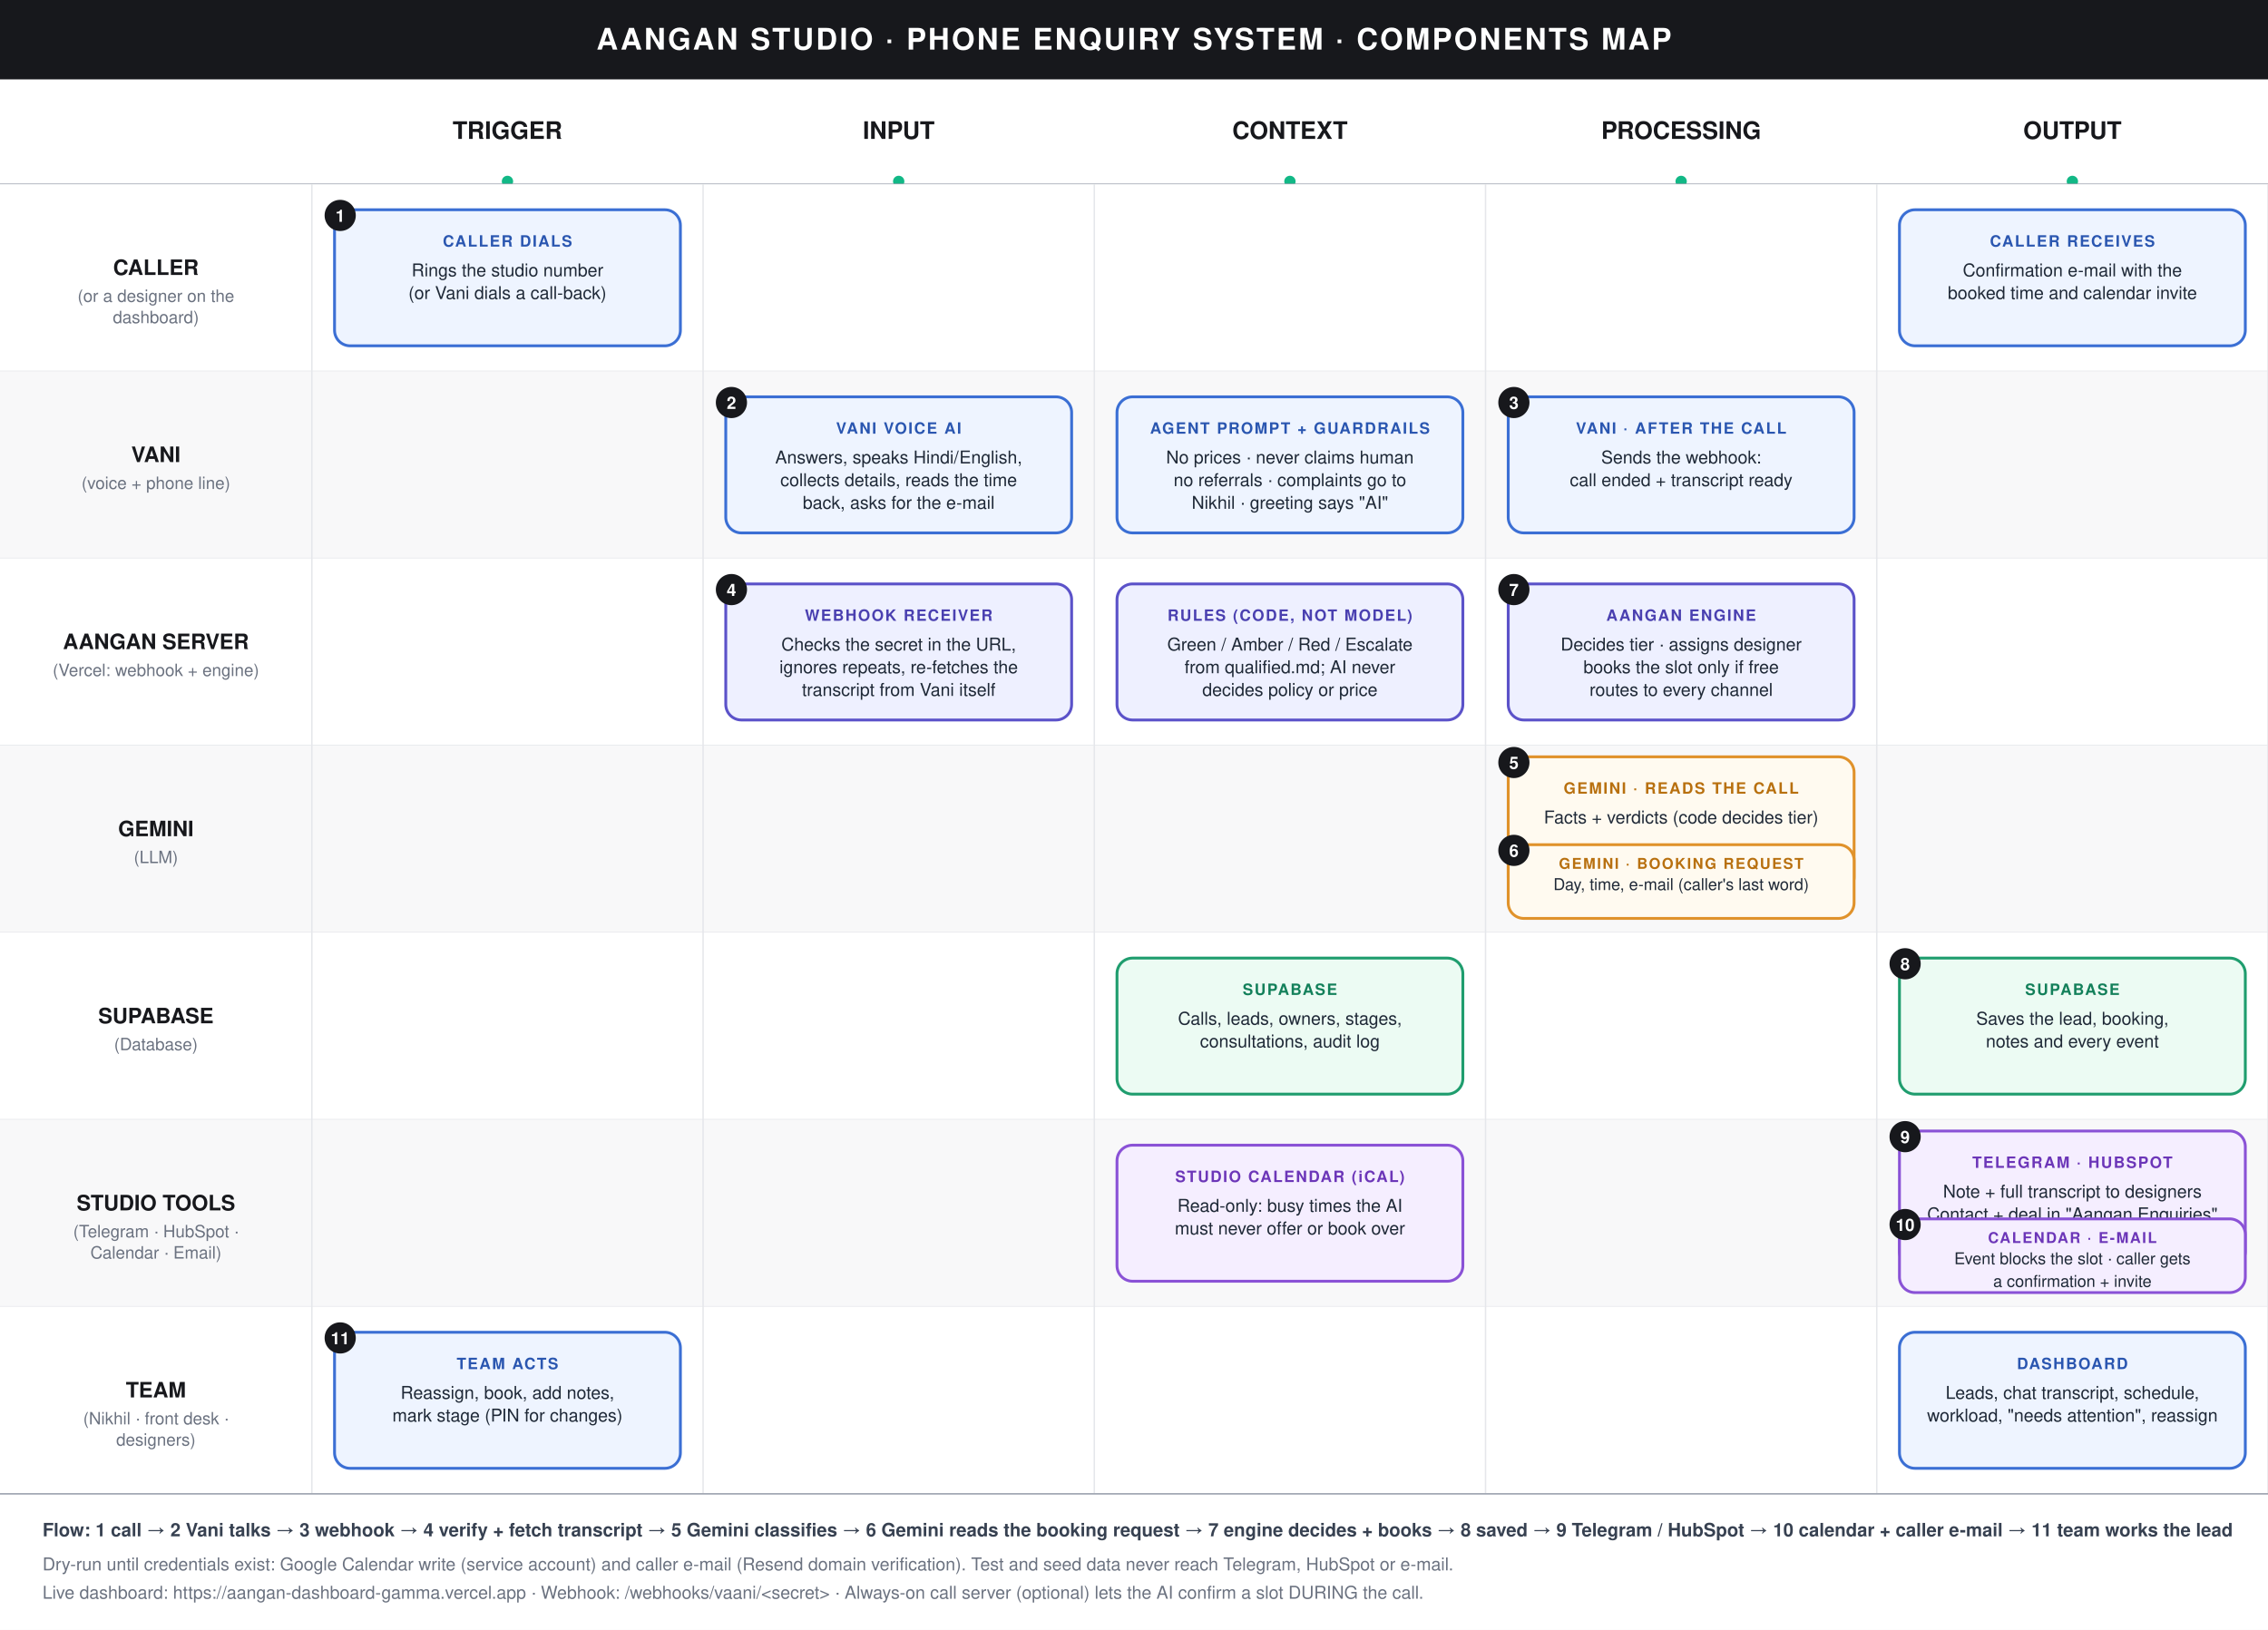
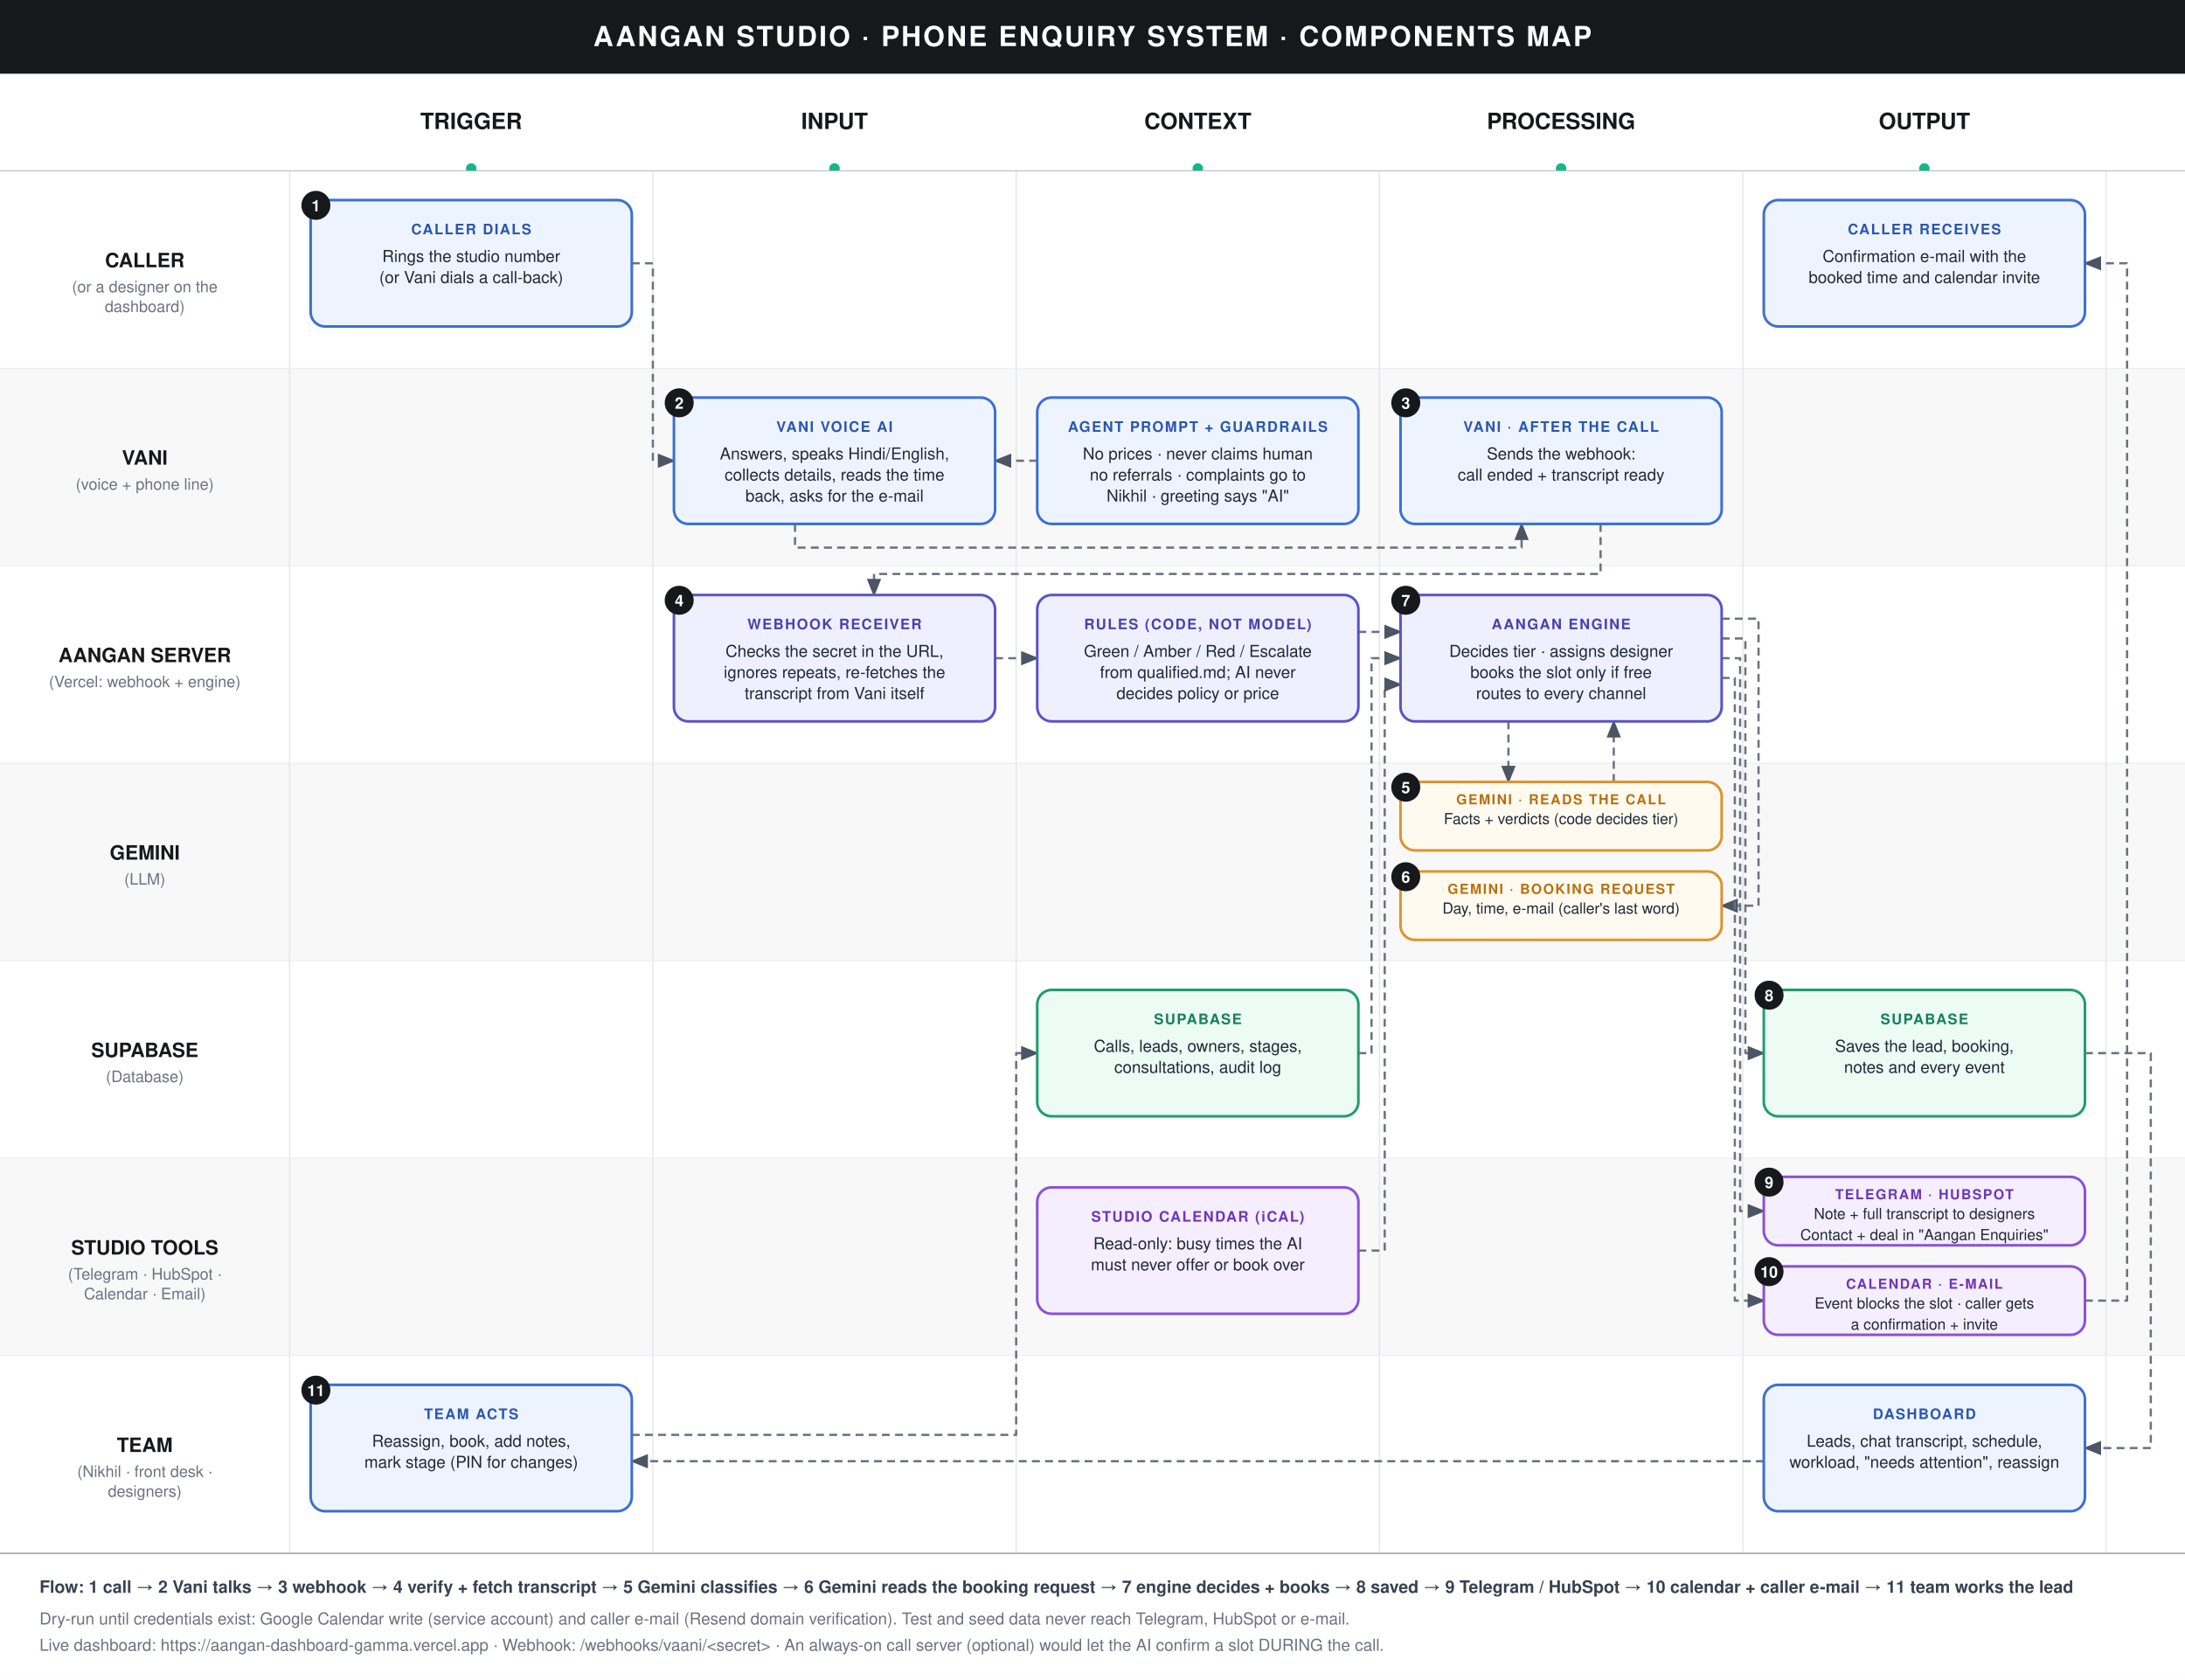
- <svg xmlns="http://www.w3.org/2000/svg" viewBox="0 0 1600 1150" width="1600" height="1150" font-family="Segoe UI, Helvetica, Arial, sans-serif">
-   <rect width="1600" height="1150" fill="#ffffff" />
-   <rect width="1600" height="56" fill="#17181c" />
-   <text x="800" y="35" fill="#fff" font-size="21" font-weight="700" text-anchor="middle" letter-spacing="1.5">AANGAN STUDIO · PHONE ENQUIRY SYSTEM · COMPONENTS MAP</text>
+ <svg xmlns="http://www.w3.org/2000/svg" viewBox="0 0 1660 1276" width="1660" height="1276" font-family="Segoe UI, Helvetica, Arial, sans-serif">
+   <defs>
+     <marker id="ah" viewBox="0 0 10 10" refX="9" refY="5" markerWidth="8" markerHeight="8" orient="auto-start-reverse">
+       <path d="M0,1 L10,5 L0,9 z" fill="#4b5563" />
+     </marker>
+   </defs>
+   <rect width="1660" height="1276" fill="#ffffff" />
+   <rect width="1660" height="56" fill="#17181c" />
+   <text x="830" y="35" fill="#fff" font-size="21" font-weight="700" text-anchor="middle" letter-spacing="1.5">AANGAN STUDIO · PHONE ENQUIRY SYSTEM · COMPONENTS MAP</text>
  <text x="358" y="98" font-size="17" font-weight="700" text-anchor="middle" fill="#17181c">TRIGGER</text>
  <circle cx="358" cy="128" r="4" fill="#12b886" />
  <text x="634" y="98" font-size="17" font-weight="700" text-anchor="middle" fill="#17181c">INPUT</text>
  <circle cx="634" cy="128" r="4" fill="#12b886" />
  <text x="910" y="98" font-size="17" font-weight="700" text-anchor="middle" fill="#17181c">CONTEXT</text>
  <circle cx="910" cy="128" r="4" fill="#12b886" />
  <text x="1186" y="98" font-size="17" font-weight="700" text-anchor="middle" fill="#17181c">PROCESSING</text>
  <circle cx="1186" cy="128" r="4" fill="#12b886" />
  <text x="1462" y="98" font-size="17" font-weight="700" text-anchor="middle" fill="#17181c">OUTPUT</text>
  <circle cx="1462" cy="128" r="4" fill="#12b886" />
-   <line x1="0" y1="130" x2="1600" y2="130" stroke="#9ca3af" />
-   <rect x="0" y="130" width="1600" height="132" fill="#ffffff" />
-   <line x1="0" y1="262" x2="1600" y2="262" stroke="#e5e7eb" />
-   <text x="110" y="194" font-size="15" font-weight="700" text-anchor="middle" fill="#17181c">CALLER</text>
-   <text x="110" y="213" font-size="12" text-anchor="middle" fill="#6b7280">(or a designer on the</text>
-   <text x="110" y="228" font-size="12" text-anchor="middle" fill="#6b7280">dashboard)</text>
-   <rect x="0" y="262" width="1600" height="132" fill="#f8f8f9" />
-   <line x1="0" y1="394" x2="1600" y2="394" stroke="#e5e7eb" />
-   <text x="110" y="326" font-size="15" font-weight="700" text-anchor="middle" fill="#17181c">VANI</text>
-   <text x="110" y="345" font-size="12" text-anchor="middle" fill="#6b7280">(voice + phone line)</text>
-   <rect x="0" y="394" width="1600" height="132" fill="#ffffff" />
-   <line x1="0" y1="526" x2="1600" y2="526" stroke="#e5e7eb" />
-   <text x="110" y="458" font-size="15" font-weight="700" text-anchor="middle" fill="#17181c">AANGAN SERVER</text>
-   <text x="110" y="477" font-size="12" text-anchor="middle" fill="#6b7280">(Vercel: webhook + engine)</text>
-   <rect x="0" y="526" width="1600" height="132" fill="#f8f8f9" />
-   <line x1="0" y1="658" x2="1600" y2="658" stroke="#e5e7eb" />
-   <text x="110" y="590" font-size="15" font-weight="700" text-anchor="middle" fill="#17181c">GEMINI</text>
-   <text x="110" y="609" font-size="12" text-anchor="middle" fill="#6b7280">(LLM)</text>
-   <rect x="0" y="658" width="1600" height="132" fill="#ffffff" />
-   <line x1="0" y1="790" x2="1600" y2="790" stroke="#e5e7eb" />
-   <text x="110" y="722" font-size="15" font-weight="700" text-anchor="middle" fill="#17181c">SUPABASE</text>
-   <text x="110" y="741" font-size="12" text-anchor="middle" fill="#6b7280">(Database)</text>
-   <rect x="0" y="790" width="1600" height="132" fill="#f8f8f9" />
-   <line x1="0" y1="922" x2="1600" y2="922" stroke="#e5e7eb" />
-   <text x="110" y="854" font-size="15" font-weight="700" text-anchor="middle" fill="#17181c">STUDIO TOOLS</text>
-   <text x="110" y="873" font-size="12" text-anchor="middle" fill="#6b7280">(Telegram · HubSpot ·</text>
-   <text x="110" y="888" font-size="12" text-anchor="middle" fill="#6b7280">Calendar · Email)</text>
-   <rect x="0" y="922" width="1600" height="132" fill="#ffffff" />
-   <line x1="0" y1="1054" x2="1600" y2="1054" stroke="#e5e7eb" />
-   <text x="110" y="986" font-size="15" font-weight="700" text-anchor="middle" fill="#17181c">TEAM</text>
-   <text x="110" y="1005" font-size="12" text-anchor="middle" fill="#6b7280">(Nikhil · front desk ·</text>
-   <text x="110" y="1020" font-size="12" text-anchor="middle" fill="#6b7280">designers)</text>
-   <line x1="220" y1="130" x2="220" y2="1054" stroke="#e5e7eb" />
-   <line x1="496" y1="130" x2="496" y2="1054" stroke="#e5e7eb" />
-   <line x1="772" y1="130" x2="772" y2="1054" stroke="#e5e7eb" />
-   <line x1="1048" y1="130" x2="1048" y2="1054" stroke="#e5e7eb" />
-   <line x1="1324" y1="130" x2="1324" y2="1054" stroke="#e5e7eb" />
-   <line x1="1600" y1="130" x2="1600" y2="1054" stroke="#e5e7eb" />
-   <rect x="236" y="148" width="244" height="96" rx="11" fill="#eef4ff" stroke="#3b6fd4" stroke-width="2" />
-   <text x="358" y="174" font-size="11" font-weight="700" text-anchor="middle" fill="#2a56b0" letter-spacing="1">CALLER DIALS</text>
-   <text x="358" y="195" font-size="12.5" text-anchor="middle" fill="#1f2937">Rings the studio number</text>
-   <text x="358" y="211" font-size="12.5" text-anchor="middle" fill="#1f2937">(or Vani dials a call-back)</text>
-   <circle cx="240" cy="152" r="11" fill="#17181c" />
-   <text x="240" y="156.5" font-size="12" font-weight="700" text-anchor="middle" fill="#fff">1</text>
-   <rect x="236" y="940" width="244" height="96" rx="11" fill="#eef4ff" stroke="#3b6fd4" stroke-width="2" />
-   <text x="358" y="966" font-size="11" font-weight="700" text-anchor="middle" fill="#2a56b0" letter-spacing="1">TEAM ACTS</text>
-   <text x="358" y="987" font-size="12.5" text-anchor="middle" fill="#1f2937">Reassign, book, add notes,</text>
-   <text x="358" y="1003" font-size="12.5" text-anchor="middle" fill="#1f2937">mark stage (PIN for changes)</text>
-   <circle cx="240" cy="944" r="11" fill="#17181c" />
-   <text x="240" y="948.5" font-size="12" font-weight="700" text-anchor="middle" fill="#fff">11</text>
-   <rect x="512" y="280" width="244" height="96" rx="11" fill="#eef4ff" stroke="#3b6fd4" stroke-width="2" />
-   <text x="634" y="306" font-size="11" font-weight="700" text-anchor="middle" fill="#2a56b0" letter-spacing="1">VANI VOICE AI</text>
-   <text x="634" y="327" font-size="12.5" text-anchor="middle" fill="#1f2937">Answers, speaks Hindi/English,</text>
-   <text x="634" y="343" font-size="12.5" text-anchor="middle" fill="#1f2937">collects details, reads the time</text>
-   <text x="634" y="359" font-size="12.5" text-anchor="middle" fill="#1f2937">back, asks for the e-mail</text>
-   <circle cx="516" cy="284" r="11" fill="#17181c" />
-   <text x="516" y="288.5" font-size="12" font-weight="700" text-anchor="middle" fill="#fff">2</text>
-   <rect x="788" y="280" width="244" height="96" rx="11" fill="#eef4ff" stroke="#3b6fd4" stroke-width="2" />
-   <text x="910" y="306" font-size="11" font-weight="700" text-anchor="middle" fill="#2a56b0" letter-spacing="1">AGENT PROMPT + GUARDRAILS</text>
-   <text x="910" y="327" font-size="12.5" text-anchor="middle" fill="#1f2937">No prices · never claims human</text>
-   <text x="910" y="343" font-size="12.5" text-anchor="middle" fill="#1f2937">no referrals · complaints go to</text>
-   <text x="910" y="359" font-size="12.5" text-anchor="middle" fill="#1f2937">Nikhil · greeting says "AI"</text>
-   <rect x="1064" y="280" width="244" height="96" rx="11" fill="#eef4ff" stroke="#3b6fd4" stroke-width="2" />
-   <text x="1186" y="306" font-size="11" font-weight="700" text-anchor="middle" fill="#2a56b0" letter-spacing="1">VANI · AFTER THE CALL</text>
-   <text x="1186" y="327" font-size="12.5" text-anchor="middle" fill="#1f2937">Sends the webhook:</text>
-   <text x="1186" y="343" font-size="12.5" text-anchor="middle" fill="#1f2937">call ended + transcript ready</text>
-   <circle cx="1068" cy="284" r="11" fill="#17181c" />
-   <text x="1068" y="288.5" font-size="12" font-weight="700" text-anchor="middle" fill="#fff">3</text>
-   <rect x="512" y="412" width="244" height="96" rx="11" fill="#eef0ff" stroke="#5b52c9" stroke-width="2" />
-   <text x="634" y="438" font-size="11" font-weight="700" text-anchor="middle" fill="#4a40b0" letter-spacing="1">WEBHOOK RECEIVER</text>
-   <text x="634" y="459" font-size="12.5" text-anchor="middle" fill="#1f2937">Checks the secret in the URL,</text>
-   <text x="634" y="475" font-size="12.5" text-anchor="middle" fill="#1f2937">ignores repeats, re-fetches the</text>
-   <text x="634" y="491" font-size="12.5" text-anchor="middle" fill="#1f2937">transcript from Vani itself</text>
-   <circle cx="516" cy="416" r="11" fill="#17181c" />
-   <text x="516" y="420.5" font-size="12" font-weight="700" text-anchor="middle" fill="#fff">4</text>
-   <rect x="788" y="412" width="244" height="96" rx="11" fill="#eef0ff" stroke="#5b52c9" stroke-width="2" />
-   <text x="910" y="438" font-size="11" font-weight="700" text-anchor="middle" fill="#4a40b0" letter-spacing="1">RULES (CODE, NOT MODEL)</text>
-   <text x="910" y="459" font-size="12.5" text-anchor="middle" fill="#1f2937">Green / Amber / Red / Escalate</text>
-   <text x="910" y="475" font-size="12.5" text-anchor="middle" fill="#1f2937">from qualified.md; AI never</text>
-   <text x="910" y="491" font-size="12.5" text-anchor="middle" fill="#1f2937">decides policy or price</text>
-   <rect x="1064" y="412" width="244" height="96" rx="11" fill="#eef0ff" stroke="#5b52c9" stroke-width="2" />
-   <text x="1186" y="438" font-size="11" font-weight="700" text-anchor="middle" fill="#4a40b0" letter-spacing="1">AANGAN ENGINE</text>
-   <text x="1186" y="459" font-size="12.5" text-anchor="middle" fill="#1f2937">Decides tier · assigns designer</text>
-   <text x="1186" y="475" font-size="12.5" text-anchor="middle" fill="#1f2937">books the slot only if free</text>
-   <text x="1186" y="491" font-size="12.5" text-anchor="middle" fill="#1f2937">routes to every channel</text>
-   <circle cx="1068" cy="416" r="11" fill="#17181c" />
-   <text x="1068" y="420.5" font-size="12" font-weight="700" text-anchor="middle" fill="#fff">7</text>
-   <rect x="1064" y="534" width="244" height="96" rx="11" fill="#fffaf0" stroke="#e0922b" stroke-width="2" />
-   <text x="1186" y="560" font-size="11" font-weight="700" text-anchor="middle" fill="#b8700f" letter-spacing="1">GEMINI · READS THE CALL</text>
-   <text x="1186" y="581" font-size="12.5" text-anchor="middle" fill="#1f2937">Facts + verdicts (code decides tier)</text>
-   <circle cx="1068" cy="538" r="11" fill="#17181c" />
-   <text x="1068" y="542.5" font-size="12" font-weight="700" text-anchor="middle" fill="#fff">5</text>
-   <rect x="1064" y="596" width="244" height="52" rx="11" fill="#fffaf0" stroke="#e0922b" stroke-width="2" />
-   <text x="1186" y="613" font-size="10.5" font-weight="700" text-anchor="middle" fill="#b8700f" letter-spacing="1">GEMINI · BOOKING REQUEST</text>
-   <text x="1186" y="628" font-size="11.5" text-anchor="middle" fill="#1f2937">Day, time, e-mail (caller's last word)</text>
-   <circle cx="1068" cy="600" r="11" fill="#17181c" />
-   <text x="1068" y="604.5" font-size="12" font-weight="700" text-anchor="middle" fill="#fff">6</text>
-   <rect x="788" y="676" width="244" height="96" rx="11" fill="#ecfbf3" stroke="#1f9d6e" stroke-width="2" />
-   <text x="910" y="702" font-size="11" font-weight="700" text-anchor="middle" fill="#13805a" letter-spacing="1">SUPABASE</text>
-   <text x="910" y="723" font-size="12.5" text-anchor="middle" fill="#1f2937">Calls, leads, owners, stages,</text>
-   <text x="910" y="739" font-size="12.5" text-anchor="middle" fill="#1f2937">consultations, audit log</text>
-   <rect x="1340" y="676" width="244" height="96" rx="11" fill="#ecfbf3" stroke="#1f9d6e" stroke-width="2" />
-   <text x="1462" y="702" font-size="11" font-weight="700" text-anchor="middle" fill="#13805a" letter-spacing="1">SUPABASE</text>
-   <text x="1462" y="723" font-size="12.5" text-anchor="middle" fill="#1f2937">Saves the lead, booking,</text>
-   <text x="1462" y="739" font-size="12.5" text-anchor="middle" fill="#1f2937">notes and every event</text>
-   <circle cx="1344" cy="680" r="11" fill="#17181c" />
-   <text x="1344" y="684.5" font-size="12" font-weight="700" text-anchor="middle" fill="#fff">8</text>
-   <rect x="788" y="808" width="244" height="96" rx="11" fill="#f5eeff" stroke="#8a52d6" stroke-width="2" />
-   <text x="910" y="834" font-size="11" font-weight="700" text-anchor="middle" fill="#6c36b8" letter-spacing="1">STUDIO CALENDAR (iCAL)</text>
-   <text x="910" y="855" font-size="12.5" text-anchor="middle" fill="#1f2937">Read-only: busy times the AI</text>
-   <text x="910" y="871" font-size="12.5" text-anchor="middle" fill="#1f2937">must never offer or book over</text>
-   <rect x="1340" y="798" width="244" height="96" rx="11" fill="#f5eeff" stroke="#8a52d6" stroke-width="2" />
-   <text x="1462" y="824" font-size="11" font-weight="700" text-anchor="middle" fill="#6c36b8" letter-spacing="1">TELEGRAM · HUBSPOT</text>
-   <text x="1462" y="845" font-size="12.5" text-anchor="middle" fill="#1f2937">Note + full transcript to designers</text>
-   <text x="1462" y="861" font-size="12.5" text-anchor="middle" fill="#1f2937">Contact + deal in "Aangan Enquiries"</text>
-   <circle cx="1344" cy="802" r="11" fill="#17181c" />
-   <text x="1344" y="806.5" font-size="12" font-weight="700" text-anchor="middle" fill="#fff">9</text>
-   <rect x="1340" y="860" width="244" height="52" rx="11" fill="#f5eeff" stroke="#8a52d6" stroke-width="2" />
-   <text x="1462" y="877" font-size="10.5" font-weight="700" text-anchor="middle" fill="#6c36b8" letter-spacing="1">CALENDAR · E-MAIL</text>
-   <text x="1462" y="892" font-size="11.5" text-anchor="middle" fill="#1f2937">Event blocks the slot · caller gets</text>
-   <text x="1462" y="908" font-size="11.5" text-anchor="middle" fill="#1f2937">a confirmation + invite</text>
-   <circle cx="1344" cy="864" r="11" fill="#17181c" />
-   <text x="1344" y="868.5" font-size="12" font-weight="700" text-anchor="middle" fill="#fff">10</text>
-   <rect x="1340" y="148" width="244" height="96" rx="11" fill="#eef4ff" stroke="#3b6fd4" stroke-width="2" />
-   <text x="1462" y="174" font-size="11" font-weight="700" text-anchor="middle" fill="#2a56b0" letter-spacing="1">CALLER RECEIVES</text>
-   <text x="1462" y="195" font-size="12.5" text-anchor="middle" fill="#1f2937">Confirmation e-mail with the</text>
-   <text x="1462" y="211" font-size="12.5" text-anchor="middle" fill="#1f2937">booked time and calendar invite</text>
-   <rect x="1340" y="940" width="244" height="96" rx="11" fill="#eef4ff" stroke="#3b6fd4" stroke-width="2" />
-   <text x="1462" y="966" font-size="11" font-weight="700" text-anchor="middle" fill="#2a56b0" letter-spacing="1">DASHBOARD</text>
-   <text x="1462" y="987" font-size="12.5" text-anchor="middle" fill="#1f2937">Leads, chat transcript, schedule,</text>
-   <text x="1462" y="1003" font-size="12.5" text-anchor="middle" fill="#1f2937">workload, "needs attention", reassign</text>
-   <line x1="0" y1="1054" x2="1600" y2="1054" stroke="#9ca3af" />
-   <text x="30" y="1084" font-size="13" fill="#374151" font-weight="700">Flow: 1 call → 2 Vani talks → 3 webhook → 4 verify + fetch transcript → 5 Gemini classifies → 6 Gemini reads the booking request → 7 engine decides + books → 8 saved → 9 Telegram / HubSpot → 10 calendar + caller e-mail → 11 team works the lead</text>
-   <text x="30" y="1108" font-size="12.5" fill="#6b7280">Dry-run until credentials exist: Google Calendar write (service account) and caller e-mail (Resend domain verification). Test and seed data never reach Telegram, HubSpot or e-mail.</text>
-   <text x="30" y="1128" font-size="12.5" fill="#6b7280">Live dashboard: https://aangan-dashboard-gamma.vercel.app   ·   Webhook: /webhooks/vaani/&lt;secret&gt;   ·   Always-on call server (optional) lets the AI confirm a slot DURING the call.</text>
+   <line x1="0" y1="130" x2="1660" y2="130" stroke="#9ca3af" />
+   <rect x="0" y="130" width="1660" height="150" fill="#ffffff" />
+   <line x1="0" y1="280" x2="1660" y2="280" stroke="#e5e7eb" />
+   <text x="110" y="203" font-size="15" font-weight="700" text-anchor="middle" fill="#17181c">CALLER</text>
+   <text x="110" y="222" font-size="12" text-anchor="middle" fill="#6b7280">(or a designer on the</text>
+   <text x="110" y="237" font-size="12" text-anchor="middle" fill="#6b7280">dashboard)</text>
+   <rect x="0" y="280" width="1660" height="150" fill="#f8f8f9" />
+   <line x1="0" y1="430" x2="1660" y2="430" stroke="#e5e7eb" />
+   <text x="110" y="353" font-size="15" font-weight="700" text-anchor="middle" fill="#17181c">VANI</text>
+   <text x="110" y="372" font-size="12" text-anchor="middle" fill="#6b7280">(voice + phone line)</text>
+   <rect x="0" y="430" width="1660" height="150" fill="#ffffff" />
+   <line x1="0" y1="580" x2="1660" y2="580" stroke="#e5e7eb" />
+   <text x="110" y="503" font-size="15" font-weight="700" text-anchor="middle" fill="#17181c">AANGAN SERVER</text>
+   <text x="110" y="522" font-size="12" text-anchor="middle" fill="#6b7280">(Vercel: webhook + engine)</text>
+   <rect x="0" y="580" width="1660" height="150" fill="#f8f8f9" />
+   <line x1="0" y1="730" x2="1660" y2="730" stroke="#e5e7eb" />
+   <text x="110" y="653" font-size="15" font-weight="700" text-anchor="middle" fill="#17181c">GEMINI</text>
+   <text x="110" y="672" font-size="12" text-anchor="middle" fill="#6b7280">(LLM)</text>
+   <rect x="0" y="730" width="1660" height="150" fill="#ffffff" />
+   <line x1="0" y1="880" x2="1660" y2="880" stroke="#e5e7eb" />
+   <text x="110" y="803" font-size="15" font-weight="700" text-anchor="middle" fill="#17181c">SUPABASE</text>
+   <text x="110" y="822" font-size="12" text-anchor="middle" fill="#6b7280">(Database)</text>
+   <rect x="0" y="880" width="1660" height="150" fill="#f8f8f9" />
+   <line x1="0" y1="1030" x2="1660" y2="1030" stroke="#e5e7eb" />
+   <text x="110" y="953" font-size="15" font-weight="700" text-anchor="middle" fill="#17181c">STUDIO TOOLS</text>
+   <text x="110" y="972" font-size="12" text-anchor="middle" fill="#6b7280">(Telegram · HubSpot ·</text>
+   <text x="110" y="987" font-size="12" text-anchor="middle" fill="#6b7280">Calendar · Email)</text>
+   <rect x="0" y="1030" width="1660" height="150" fill="#ffffff" />
+   <line x1="0" y1="1180" x2="1660" y2="1180" stroke="#e5e7eb" />
+   <text x="110" y="1103" font-size="15" font-weight="700" text-anchor="middle" fill="#17181c">TEAM</text>
+   <text x="110" y="1122" font-size="12" text-anchor="middle" fill="#6b7280">(Nikhil · front desk ·</text>
+   <text x="110" y="1137" font-size="12" text-anchor="middle" fill="#6b7280">designers)</text>
+   <line x1="220" y1="130" x2="220" y2="1180" stroke="#e5e7eb" />
+   <line x1="496" y1="130" x2="496" y2="1180" stroke="#e5e7eb" />
+   <line x1="772" y1="130" x2="772" y2="1180" stroke="#e5e7eb" />
+   <line x1="1048" y1="130" x2="1048" y2="1180" stroke="#e5e7eb" />
+   <line x1="1324" y1="130" x2="1324" y2="1180" stroke="#e5e7eb" />
+   <line x1="1600" y1="130" x2="1600" y2="1180" stroke="#e5e7eb" />
+   <path d="M480,200 L496,200 L496,350 L512,350" fill="none" stroke="#6b7280" stroke-width="1.7" stroke-dasharray="6 4" stroke-linejoin="round" marker-end="url(#ah)" />
+   <path d="M788,350 L756,350" fill="none" stroke="#6b7280" stroke-width="1.7" stroke-dasharray="6 4" stroke-linejoin="round" marker-end="url(#ah)" />
+   <path d="M604,398 L604,416 L1156,416 L1156,398" fill="none" stroke="#6b7280" stroke-width="1.7" stroke-dasharray="6 4" stroke-linejoin="round" marker-end="url(#ah)" />
+   <path d="M1216,398 L1216,436 L664,436 L664,452" fill="none" stroke="#6b7280" stroke-width="1.7" stroke-dasharray="6 4" stroke-linejoin="round" marker-end="url(#ah)" />
+   <path d="M756,500 L788,500" fill="none" stroke="#6b7280" stroke-width="1.7" stroke-dasharray="6 4" stroke-linejoin="round" marker-end="url(#ah)" />
+   <path d="M1032,480 L1064,480" fill="none" stroke="#6b7280" stroke-width="1.7" stroke-dasharray="6 4" stroke-linejoin="round" marker-end="url(#ah)" />
+   <path d="M1146,548 L1146,594" fill="none" stroke="#6b7280" stroke-width="1.7" stroke-dasharray="6 4" stroke-linejoin="round" marker-end="url(#ah)" />
+   <path d="M1226,594 L1226,548" fill="none" stroke="#6b7280" stroke-width="1.7" stroke-dasharray="6 4" stroke-linejoin="round" marker-end="url(#ah)" />
+   <path d="M1308,470 L1336,470 L1336,688 L1308,688" fill="none" stroke="#6b7280" stroke-width="1.7" stroke-dasharray="6 4" stroke-linejoin="round" marker-end="url(#ah)" />
+   <path d="M1308,485 L1326,485 L1326,800 L1340,800" fill="none" stroke="#6b7280" stroke-width="1.7" stroke-dasharray="6 4" stroke-linejoin="round" marker-end="url(#ah)" />
+   <path d="M1308,500 L1322,500 L1322,920 L1340,920" fill="none" stroke="#6b7280" stroke-width="1.7" stroke-dasharray="6 4" stroke-linejoin="round" marker-end="url(#ah)" />
+   <path d="M1308,515 L1318,515 L1318,988 L1340,988" fill="none" stroke="#6b7280" stroke-width="1.7" stroke-dasharray="6 4" stroke-linejoin="round" marker-end="url(#ah)" />
+   <path d="M1584,988 L1616,988 L1616,200 L1584,200" fill="none" stroke="#6b7280" stroke-width="1.7" stroke-dasharray="6 4" stroke-linejoin="round" marker-end="url(#ah)" />
+   <path d="M1584,800 L1634,800 L1634,1100 L1584,1100" fill="none" stroke="#6b7280" stroke-width="1.7" stroke-dasharray="6 4" stroke-linejoin="round" marker-end="url(#ah)" />
+   <path d="M480,1090 L772,1090 L772,800 L788,800" fill="none" stroke="#6b7280" stroke-width="1.7" stroke-dasharray="6 4" stroke-linejoin="round" marker-end="url(#ah)" />
+   <path d="M1340,1110 L480,1110" fill="none" stroke="#6b7280" stroke-width="1.7" stroke-dasharray="6 4" stroke-linejoin="round" marker-end="url(#ah)" />
+   <path d="M1032,800 L1042,800 L1042,500 L1064,500" fill="none" stroke="#6b7280" stroke-width="1.7" stroke-dasharray="6 4" stroke-linejoin="round" marker-end="url(#ah)" />
+   <path d="M1032,950 L1052,950 L1052,520 L1064,520" fill="none" stroke="#6b7280" stroke-width="1.7" stroke-dasharray="6 4" stroke-linejoin="round" marker-end="url(#ah)" />
+   <rect x="236" y="152" width="244" height="96" rx="11" fill="#eef4ff" stroke="#3b6fd4" stroke-width="2" />
+   <text x="358" y="178" font-size="11" font-weight="700" text-anchor="middle" fill="#2a56b0" letter-spacing="1">CALLER DIALS</text>
+   <text x="358" y="199" font-size="12.5" text-anchor="middle" fill="#1f2937">Rings the studio number</text>
+   <text x="358" y="215" font-size="12.5" text-anchor="middle" fill="#1f2937">(or Vani dials a call-back)</text>
+   <circle cx="240" cy="156" r="11" fill="#17181c" />
+   <text x="240" y="160.5" font-size="12" font-weight="700" text-anchor="middle" fill="#fff">1</text>
+   <rect x="236" y="1052" width="244" height="96" rx="11" fill="#eef4ff" stroke="#3b6fd4" stroke-width="2" />
+   <text x="358" y="1078" font-size="11" font-weight="700" text-anchor="middle" fill="#2a56b0" letter-spacing="1">TEAM ACTS</text>
+   <text x="358" y="1099" font-size="12.5" text-anchor="middle" fill="#1f2937">Reassign, book, add notes,</text>
+   <text x="358" y="1115" font-size="12.5" text-anchor="middle" fill="#1f2937">mark stage (PIN for changes)</text>
+   <circle cx="240" cy="1056" r="11" fill="#17181c" />
+   <text x="240" y="1060.5" font-size="12" font-weight="700" text-anchor="middle" fill="#fff">11</text>
+   <rect x="512" y="302" width="244" height="96" rx="11" fill="#eef4ff" stroke="#3b6fd4" stroke-width="2" />
+   <text x="634" y="328" font-size="11" font-weight="700" text-anchor="middle" fill="#2a56b0" letter-spacing="1">VANI VOICE AI</text>
+   <text x="634" y="349" font-size="12.5" text-anchor="middle" fill="#1f2937">Answers, speaks Hindi/English,</text>
+   <text x="634" y="365" font-size="12.5" text-anchor="middle" fill="#1f2937">collects details, reads the time</text>
+   <text x="634" y="381" font-size="12.5" text-anchor="middle" fill="#1f2937">back, asks for the e-mail</text>
+   <circle cx="516" cy="306" r="11" fill="#17181c" />
+   <text x="516" y="310.5" font-size="12" font-weight="700" text-anchor="middle" fill="#fff">2</text>
+   <rect x="788" y="302" width="244" height="96" rx="11" fill="#eef4ff" stroke="#3b6fd4" stroke-width="2" />
+   <text x="910" y="328" font-size="11" font-weight="700" text-anchor="middle" fill="#2a56b0" letter-spacing="1">AGENT PROMPT + GUARDRAILS</text>
+   <text x="910" y="349" font-size="12.5" text-anchor="middle" fill="#1f2937">No prices · never claims human</text>
+   <text x="910" y="365" font-size="12.5" text-anchor="middle" fill="#1f2937">no referrals · complaints go to</text>
+   <text x="910" y="381" font-size="12.5" text-anchor="middle" fill="#1f2937">Nikhil · greeting says "AI"</text>
+   <rect x="1064" y="302" width="244" height="96" rx="11" fill="#eef4ff" stroke="#3b6fd4" stroke-width="2" />
+   <text x="1186" y="328" font-size="11" font-weight="700" text-anchor="middle" fill="#2a56b0" letter-spacing="1">VANI · AFTER THE CALL</text>
+   <text x="1186" y="349" font-size="12.5" text-anchor="middle" fill="#1f2937">Sends the webhook:</text>
+   <text x="1186" y="365" font-size="12.5" text-anchor="middle" fill="#1f2937">call ended + transcript ready</text>
+   <circle cx="1068" cy="306" r="11" fill="#17181c" />
+   <text x="1068" y="310.5" font-size="12" font-weight="700" text-anchor="middle" fill="#fff">3</text>
+   <rect x="512" y="452" width="244" height="96" rx="11" fill="#eef0ff" stroke="#5b52c9" stroke-width="2" />
+   <text x="634" y="478" font-size="11" font-weight="700" text-anchor="middle" fill="#4a40b0" letter-spacing="1">WEBHOOK RECEIVER</text>
+   <text x="634" y="499" font-size="12.5" text-anchor="middle" fill="#1f2937">Checks the secret in the URL,</text>
+   <text x="634" y="515" font-size="12.5" text-anchor="middle" fill="#1f2937">ignores repeats, re-fetches the</text>
+   <text x="634" y="531" font-size="12.5" text-anchor="middle" fill="#1f2937">transcript from Vani itself</text>
+   <circle cx="516" cy="456" r="11" fill="#17181c" />
+   <text x="516" y="460.5" font-size="12" font-weight="700" text-anchor="middle" fill="#fff">4</text>
+   <rect x="788" y="452" width="244" height="96" rx="11" fill="#eef0ff" stroke="#5b52c9" stroke-width="2" />
+   <text x="910" y="478" font-size="11" font-weight="700" text-anchor="middle" fill="#4a40b0" letter-spacing="1">RULES (CODE, NOT MODEL)</text>
+   <text x="910" y="499" font-size="12.5" text-anchor="middle" fill="#1f2937">Green / Amber / Red / Escalate</text>
+   <text x="910" y="515" font-size="12.5" text-anchor="middle" fill="#1f2937">from qualified.md; AI never</text>
+   <text x="910" y="531" font-size="12.5" text-anchor="middle" fill="#1f2937">decides policy or price</text>
+   <rect x="1064" y="452" width="244" height="96" rx="11" fill="#eef0ff" stroke="#5b52c9" stroke-width="2" />
+   <text x="1186" y="478" font-size="11" font-weight="700" text-anchor="middle" fill="#4a40b0" letter-spacing="1">AANGAN ENGINE</text>
+   <text x="1186" y="499" font-size="12.5" text-anchor="middle" fill="#1f2937">Decides tier · assigns designer</text>
+   <text x="1186" y="515" font-size="12.5" text-anchor="middle" fill="#1f2937">books the slot only if free</text>
+   <text x="1186" y="531" font-size="12.5" text-anchor="middle" fill="#1f2937">routes to every channel</text>
+   <circle cx="1068" cy="456" r="11" fill="#17181c" />
+   <text x="1068" y="460.5" font-size="12" font-weight="700" text-anchor="middle" fill="#fff">7</text>
+   <rect x="1064" y="594" width="244" height="52" rx="11" fill="#fffaf0" stroke="#e0922b" stroke-width="2" />
+   <text x="1186" y="611" font-size="10.5" font-weight="700" text-anchor="middle" fill="#b8700f" letter-spacing="1">GEMINI · READS THE CALL</text>
+   <text x="1186" y="626" font-size="11.5" text-anchor="middle" fill="#1f2937">Facts + verdicts (code decides tier)</text>
+   <circle cx="1068" cy="598" r="11" fill="#17181c" />
+   <text x="1068" y="602.5" font-size="12" font-weight="700" text-anchor="middle" fill="#fff">5</text>
+   <rect x="1064" y="662" width="244" height="52" rx="11" fill="#fffaf0" stroke="#e0922b" stroke-width="2" />
+   <text x="1186" y="679" font-size="10.5" font-weight="700" text-anchor="middle" fill="#b8700f" letter-spacing="1">GEMINI · BOOKING REQUEST</text>
+   <text x="1186" y="694" font-size="11.5" text-anchor="middle" fill="#1f2937">Day, time, e-mail (caller's last word)</text>
+   <circle cx="1068" cy="666" r="11" fill="#17181c" />
+   <text x="1068" y="670.5" font-size="12" font-weight="700" text-anchor="middle" fill="#fff">6</text>
+   <rect x="788" y="752" width="244" height="96" rx="11" fill="#ecfbf3" stroke="#1f9d6e" stroke-width="2" />
+   <text x="910" y="778" font-size="11" font-weight="700" text-anchor="middle" fill="#13805a" letter-spacing="1">SUPABASE</text>
+   <text x="910" y="799" font-size="12.5" text-anchor="middle" fill="#1f2937">Calls, leads, owners, stages,</text>
+   <text x="910" y="815" font-size="12.5" text-anchor="middle" fill="#1f2937">consultations, audit log</text>
+   <rect x="1340" y="752" width="244" height="96" rx="11" fill="#ecfbf3" stroke="#1f9d6e" stroke-width="2" />
+   <text x="1462" y="778" font-size="11" font-weight="700" text-anchor="middle" fill="#13805a" letter-spacing="1">SUPABASE</text>
+   <text x="1462" y="799" font-size="12.5" text-anchor="middle" fill="#1f2937">Saves the lead, booking,</text>
+   <text x="1462" y="815" font-size="12.5" text-anchor="middle" fill="#1f2937">notes and every event</text>
+   <circle cx="1344" cy="756" r="11" fill="#17181c" />
+   <text x="1344" y="760.5" font-size="12" font-weight="700" text-anchor="middle" fill="#fff">8</text>
+   <rect x="788" y="902" width="244" height="96" rx="11" fill="#f5eeff" stroke="#8a52d6" stroke-width="2" />
+   <text x="910" y="928" font-size="11" font-weight="700" text-anchor="middle" fill="#6c36b8" letter-spacing="1">STUDIO CALENDAR (iCAL)</text>
+   <text x="910" y="949" font-size="12.5" text-anchor="middle" fill="#1f2937">Read-only: busy times the AI</text>
+   <text x="910" y="965" font-size="12.5" text-anchor="middle" fill="#1f2937">must never offer or book over</text>
+   <rect x="1340" y="894" width="244" height="52" rx="11" fill="#f5eeff" stroke="#8a52d6" stroke-width="2" />
+   <text x="1462" y="911" font-size="10.5" font-weight="700" text-anchor="middle" fill="#6c36b8" letter-spacing="1">TELEGRAM · HUBSPOT</text>
+   <text x="1462" y="926" font-size="11.5" text-anchor="middle" fill="#1f2937">Note + full transcript to designers</text>
+   <text x="1462" y="942" font-size="11.5" text-anchor="middle" fill="#1f2937">Contact + deal in "Aangan Enquiries"</text>
+   <circle cx="1344" cy="898" r="11" fill="#17181c" />
+   <text x="1344" y="902.5" font-size="12" font-weight="700" text-anchor="middle" fill="#fff">9</text>
+   <rect x="1340" y="962" width="244" height="52" rx="11" fill="#f5eeff" stroke="#8a52d6" stroke-width="2" />
+   <text x="1462" y="979" font-size="10.5" font-weight="700" text-anchor="middle" fill="#6c36b8" letter-spacing="1">CALENDAR · E-MAIL</text>
+   <text x="1462" y="994" font-size="11.5" text-anchor="middle" fill="#1f2937">Event blocks the slot · caller gets</text>
+   <text x="1462" y="1010" font-size="11.5" text-anchor="middle" fill="#1f2937">a confirmation + invite</text>
+   <circle cx="1344" cy="966" r="11" fill="#17181c" />
+   <text x="1344" y="970.5" font-size="12" font-weight="700" text-anchor="middle" fill="#fff">10</text>
+   <rect x="1340" y="152" width="244" height="96" rx="11" fill="#eef4ff" stroke="#3b6fd4" stroke-width="2" />
+   <text x="1462" y="178" font-size="11" font-weight="700" text-anchor="middle" fill="#2a56b0" letter-spacing="1">CALLER RECEIVES</text>
+   <text x="1462" y="199" font-size="12.5" text-anchor="middle" fill="#1f2937">Confirmation e-mail with the</text>
+   <text x="1462" y="215" font-size="12.5" text-anchor="middle" fill="#1f2937">booked time and calendar invite</text>
+   <rect x="1340" y="1052" width="244" height="96" rx="11" fill="#eef4ff" stroke="#3b6fd4" stroke-width="2" />
+   <text x="1462" y="1078" font-size="11" font-weight="700" text-anchor="middle" fill="#2a56b0" letter-spacing="1">DASHBOARD</text>
+   <text x="1462" y="1099" font-size="12.5" text-anchor="middle" fill="#1f2937">Leads, chat transcript, schedule,</text>
+   <text x="1462" y="1115" font-size="12.5" text-anchor="middle" fill="#1f2937">workload, "needs attention", reassign</text>
+   <line x1="0" y1="1180" x2="1660" y2="1180" stroke="#9ca3af" />
+   <text x="30" y="1210" font-size="13" fill="#374151" font-weight="700">Flow: 1 call → 2 Vani talks → 3 webhook → 4 verify + fetch transcript → 5 Gemini classifies → 6 Gemini reads the booking request → 7 engine decides + books → 8 saved → 9 Telegram / HubSpot → 10 calendar + caller e-mail → 11 team works the lead</text>
+   <text x="30" y="1234" font-size="12.5" fill="#6b7280">Dry-run until credentials exist: Google Calendar write (service account) and caller e-mail (Resend domain verification). Test and seed data never reach Telegram, HubSpot or e-mail.</text>
+   <text x="30" y="1254" font-size="12.5" fill="#6b7280">Live dashboard: https://aangan-dashboard-gamma.vercel.app   ·   Webhook: /webhooks/vaani/&lt;secret&gt;   ·   An always-on call server (optional) would let the AI confirm a slot DURING the call.</text>
</svg>
